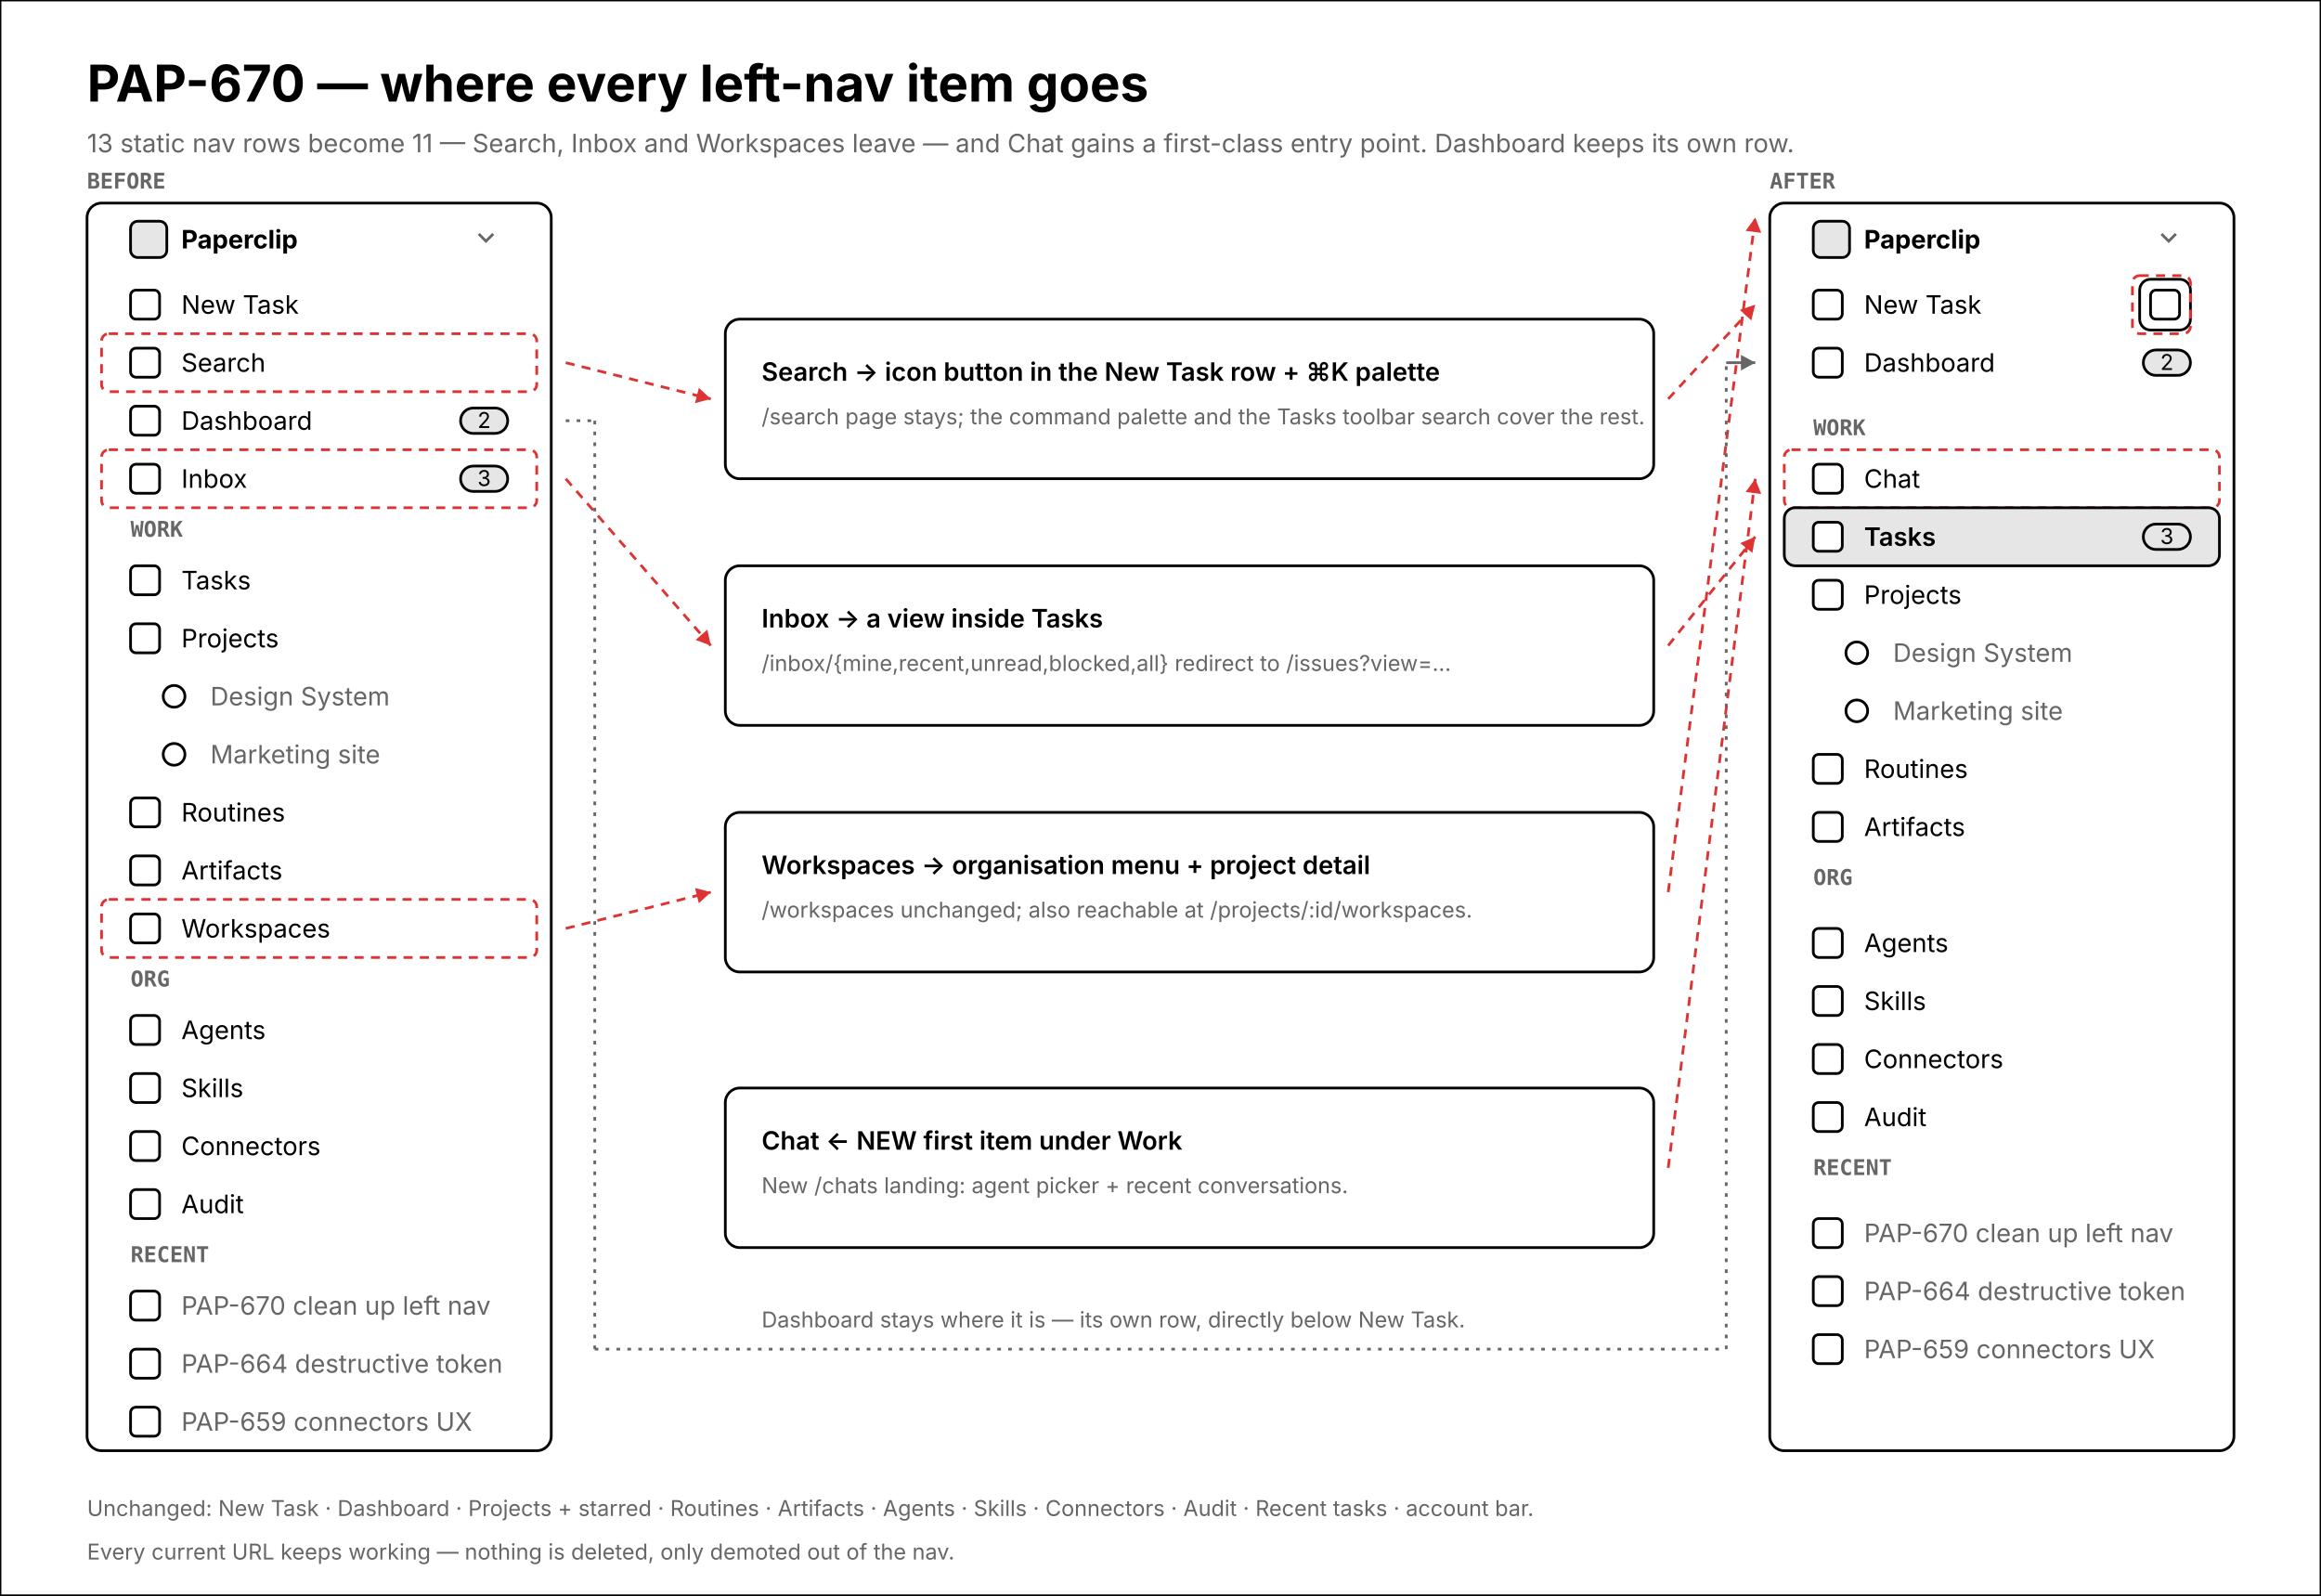
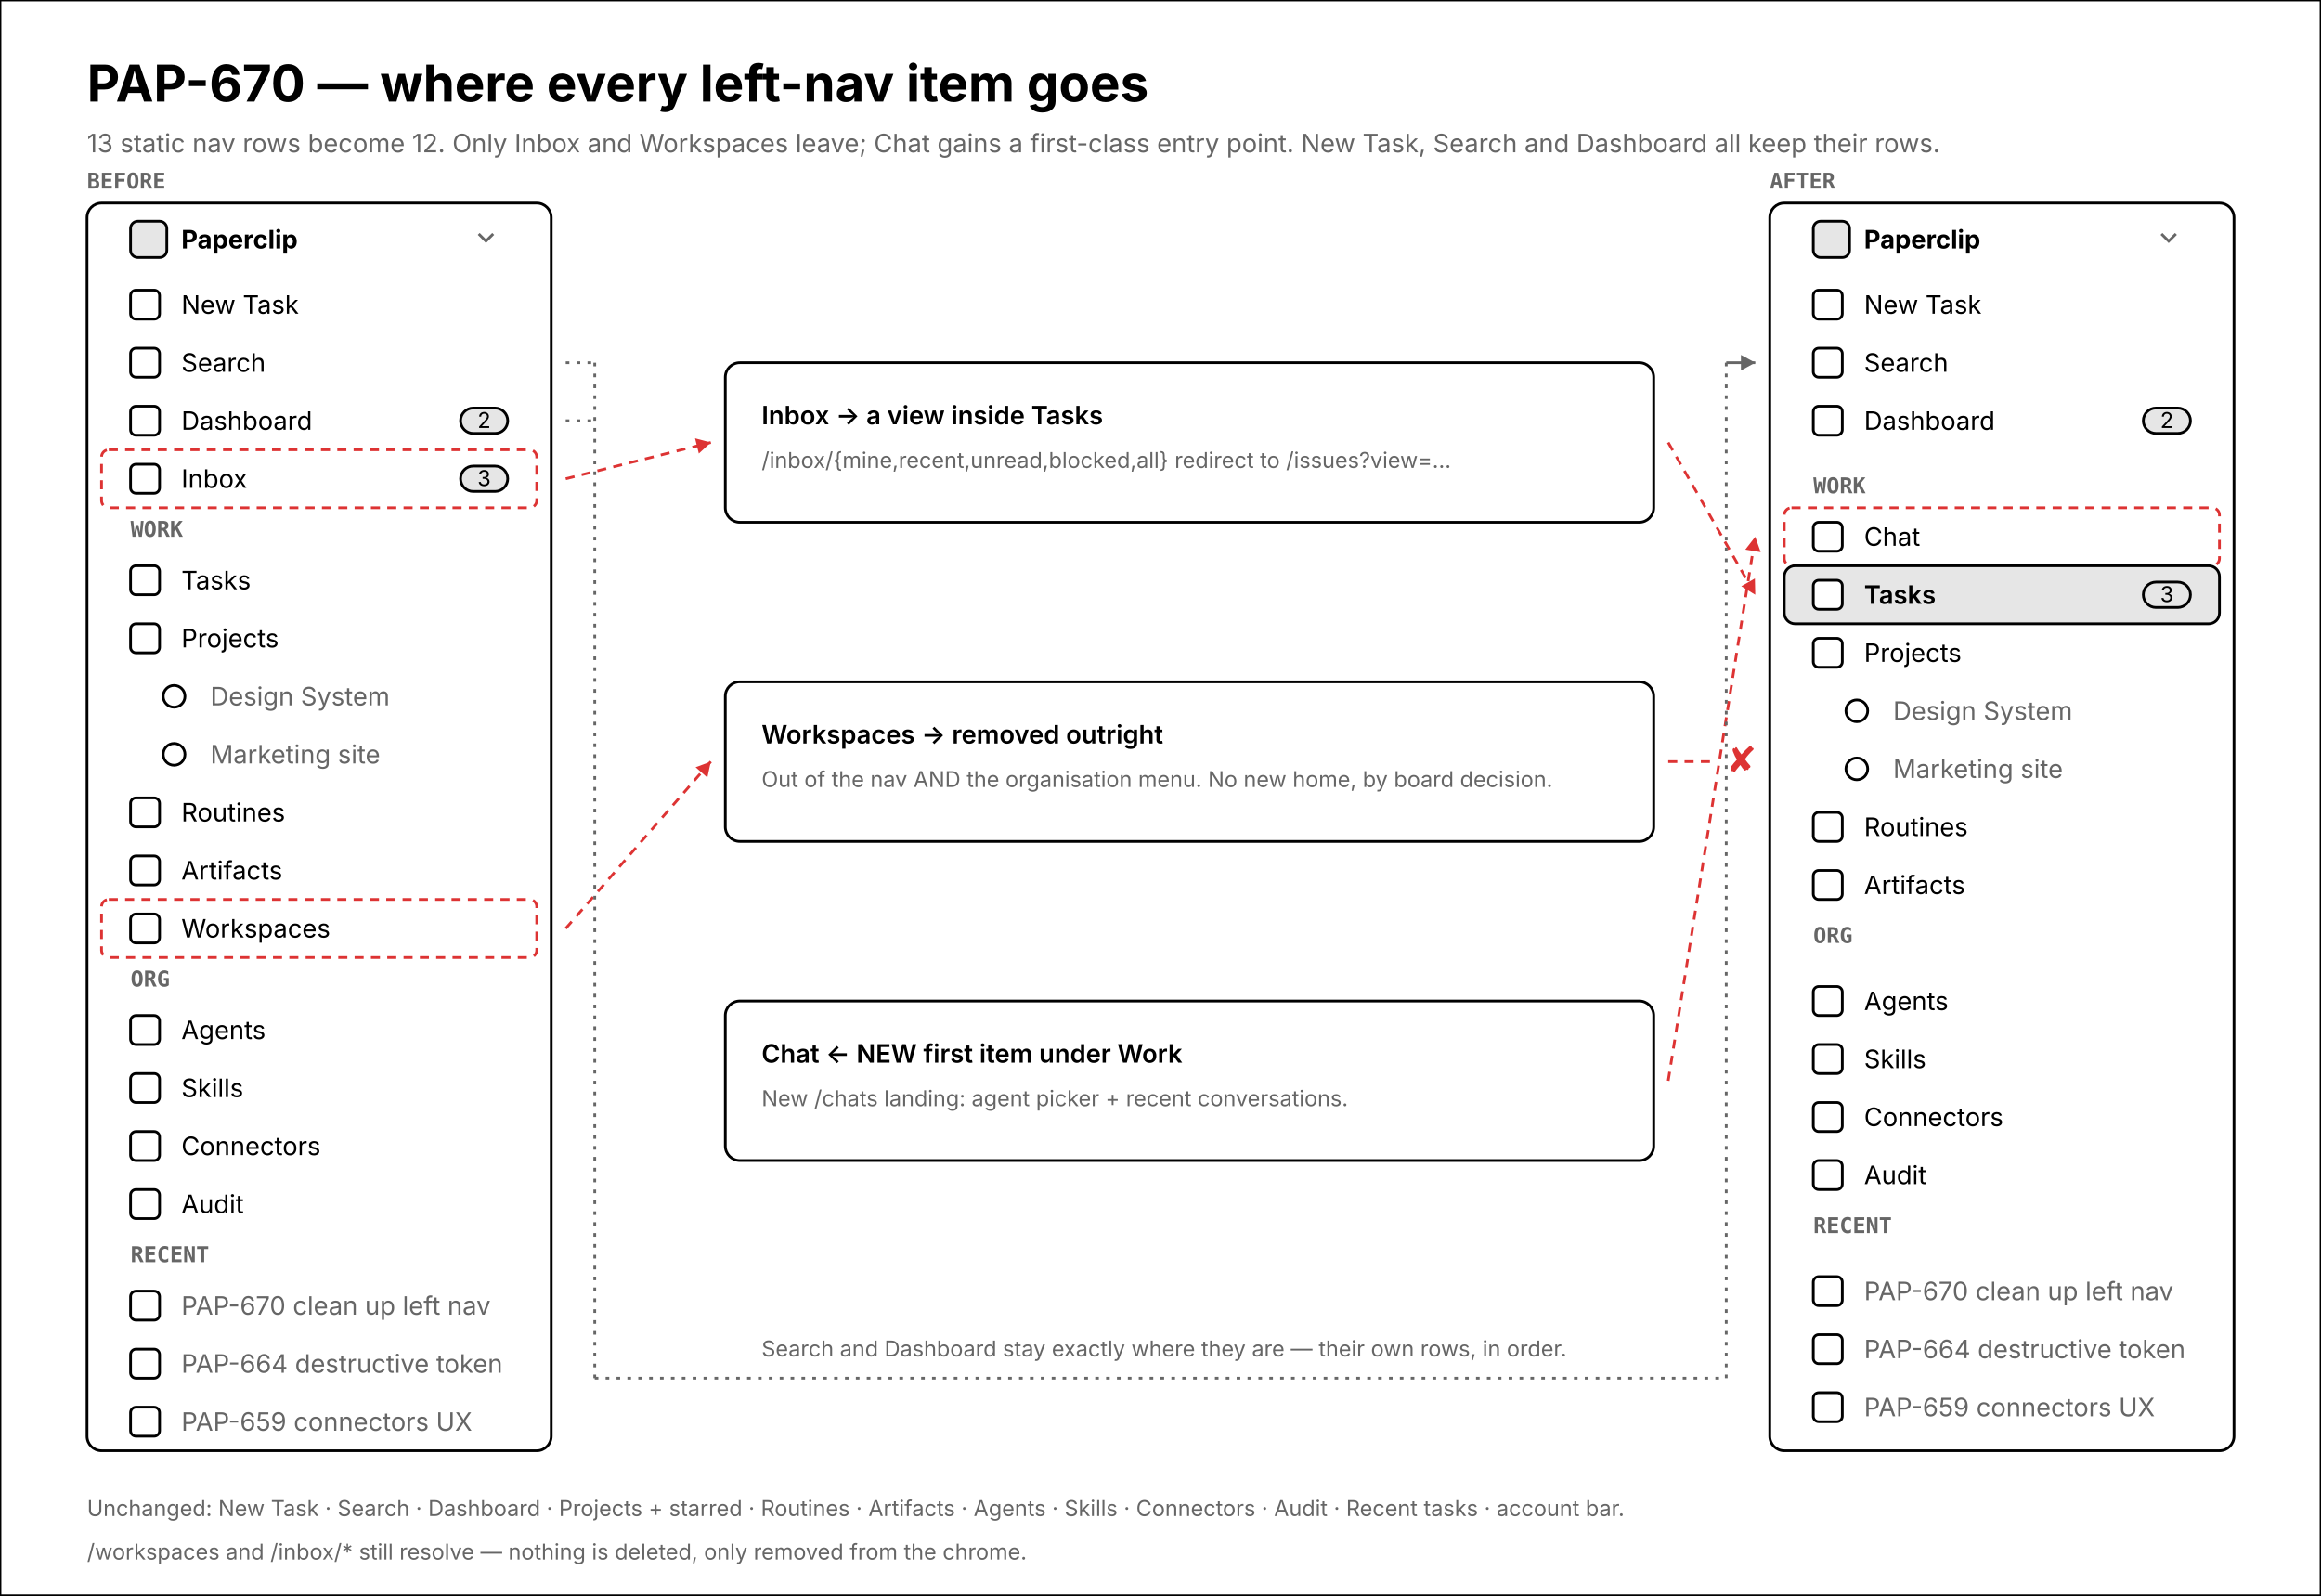
<svg xmlns="http://www.w3.org/2000/svg" width="1280" height="880" viewBox="0 0 1280 880" font-family="-apple-system, system-ui, sans-serif" fill="#fff" stroke="#000" stroke-width="1.5">
  <rect x="0" y="0" width="1280" height="880" />
  <text x="48" y="56" font-size="28" text-anchor="start" stroke="none" fill="#000" font-weight="bold">PAP-670 — where every left-nav item goes</text>
-   <text x="48" y="84" font-size="14" text-anchor="start" stroke="none" fill="#666">13 static nav rows become 11 — Search, Inbox and Workspaces leave — and Chat gains a first-class entry point. Dashboard keeps its own row.</text>
+   <text x="48" y="84" font-size="14" text-anchor="start" stroke="none" fill="#666">13 static nav rows become 12. Only Inbox and Workspaces leave; Chat gains a first-class entry point. New Task, Search and Dashboard all keep their rows.</text>
  <text x="48" y="104" font-size="12" text-anchor="start" stroke="none" fill="#666" font-weight="600" font-family="ui-monospace, SFMono-Regular, monospace">BEFORE</text>
  <rect x="48" y="112" width="256" height="688" rx="8" fill="#fff" stroke="#000" stroke-width="1.5" />
  <rect x="72" y="122" width="20" height="20" rx="4" fill="#e6e6e6" stroke="#000" stroke-width="1.5" />
  <text x="100" y="137" font-size="14" text-anchor="start" stroke="none" fill="#000" font-weight="bold">Paperclip</text>
  <path d="M264,129 l4,4 l4,-4" fill="none" stroke="#666" stroke-width="1.5" />
  <rect x="72" y="160" width="16" height="16" rx="3" fill="#fff" stroke="#000" stroke-width="1.5" />
  <text x="100" y="173" font-size="14" text-anchor="start" stroke="none" fill="#000">New Task</text>
  <rect x="72" y="192" width="16" height="16" rx="3" fill="#fff" stroke="#000" stroke-width="1.5" />
  <text x="100" y="205" font-size="14" text-anchor="start" stroke="none" fill="#000">Search</text>
-   <rect x="56" y="184" width="240" height="32" rx="4" fill="none" stroke="#d33" stroke-width="1.5" stroke-dasharray="5 4" />
  <rect x="72" y="224" width="16" height="16" rx="3" fill="#fff" stroke="#000" stroke-width="1.5" />
  <text x="100" y="237" font-size="14" text-anchor="start" stroke="none" fill="#000">Dashboard</text>
  <rect x="254" y="225" width="26" height="14" rx="7" fill="#e6e6e6" stroke="#000" stroke-width="1.5" />
  <text x="267" y="236" font-size="12" text-anchor="middle" stroke="none" fill="#000">2</text>
  <rect x="72" y="256" width="16" height="16" rx="3" fill="#fff" stroke="#000" stroke-width="1.5" />
  <text x="100" y="269" font-size="14" text-anchor="start" stroke="none" fill="#000">Inbox</text>
  <rect x="254" y="257" width="26" height="14" rx="7" fill="#e6e6e6" stroke="#000" stroke-width="1.5" />
  <text x="267" y="268" font-size="12" text-anchor="middle" stroke="none" fill="#000">3</text>
  <rect x="56" y="248" width="240" height="32" rx="4" fill="none" stroke="#d33" stroke-width="1.5" stroke-dasharray="5 4" />
  <text x="72" y="296" font-size="12" text-anchor="start" stroke="none" fill="#666" font-weight="600" font-family="ui-monospace, SFMono-Regular, monospace">WORK</text>
  <rect x="72" y="312" width="16" height="16" rx="3" fill="#fff" stroke="#000" stroke-width="1.5" />
  <text x="100" y="325" font-size="14" text-anchor="start" stroke="none" fill="#000">Tasks</text>
  <rect x="72" y="344" width="16" height="16" rx="3" fill="#fff" stroke="#000" stroke-width="1.5" />
  <text x="100" y="357" font-size="14" text-anchor="start" stroke="none" fill="#000">Projects</text>
  <circle cx="96" cy="384" r="6" fill="#fff" stroke="#000" stroke-width="1.5" />
  <text x="116" y="389" font-size="14" text-anchor="start" stroke="none" fill="#666">Design System</text>
  <circle cx="96" cy="416" r="6" fill="#fff" stroke="#000" stroke-width="1.5" />
  <text x="116" y="421" font-size="14" text-anchor="start" stroke="none" fill="#666">Marketing site</text>
  <rect x="72" y="440" width="16" height="16" rx="3" fill="#fff" stroke="#000" stroke-width="1.5" />
  <text x="100" y="453" font-size="14" text-anchor="start" stroke="none" fill="#000">Routines</text>
  <rect x="72" y="472" width="16" height="16" rx="3" fill="#fff" stroke="#000" stroke-width="1.5" />
  <text x="100" y="485" font-size="14" text-anchor="start" stroke="none" fill="#000">Artifacts</text>
  <rect x="72" y="504" width="16" height="16" rx="3" fill="#fff" stroke="#000" stroke-width="1.5" />
  <text x="100" y="517" font-size="14" text-anchor="start" stroke="none" fill="#000">Workspaces</text>
  <rect x="56" y="496" width="240" height="32" rx="4" fill="none" stroke="#d33" stroke-width="1.5" stroke-dasharray="5 4" />
  <text x="72" y="544" font-size="12" text-anchor="start" stroke="none" fill="#666" font-weight="600" font-family="ui-monospace, SFMono-Regular, monospace">ORG</text>
  <rect x="72" y="560" width="16" height="16" rx="3" fill="#fff" stroke="#000" stroke-width="1.5" />
  <text x="100" y="573" font-size="14" text-anchor="start" stroke="none" fill="#000">Agents</text>
  <rect x="72" y="592" width="16" height="16" rx="3" fill="#fff" stroke="#000" stroke-width="1.5" />
  <text x="100" y="605" font-size="14" text-anchor="start" stroke="none" fill="#000">Skills</text>
  <rect x="72" y="624" width="16" height="16" rx="3" fill="#fff" stroke="#000" stroke-width="1.5" />
  <text x="100" y="637" font-size="14" text-anchor="start" stroke="none" fill="#000">Connectors</text>
  <rect x="72" y="656" width="16" height="16" rx="3" fill="#fff" stroke="#000" stroke-width="1.5" />
  <text x="100" y="669" font-size="14" text-anchor="start" stroke="none" fill="#000">Audit</text>
  <text x="72" y="696" font-size="12" text-anchor="start" stroke="none" fill="#666" font-weight="600" font-family="ui-monospace, SFMono-Regular, monospace">RECENT</text>
  <rect x="72" y="712" width="16" height="16" rx="3" fill="#fff" stroke="#000" stroke-width="1.5" />
  <text x="100" y="725" font-size="14" text-anchor="start" stroke="none" fill="#666">PAP-670 clean up left nav</text>
  <rect x="72" y="744" width="16" height="16" rx="3" fill="#fff" stroke="#000" stroke-width="1.5" />
  <text x="100" y="757" font-size="14" text-anchor="start" stroke="none" fill="#666">PAP-664 destructive token</text>
  <rect x="72" y="776" width="16" height="16" rx="3" fill="#fff" stroke="#000" stroke-width="1.5" />
  <text x="100" y="789" font-size="14" text-anchor="start" stroke="none" fill="#666">PAP-659 connectors UX</text>
  <text x="976" y="104" font-size="12" text-anchor="start" stroke="none" fill="#666" font-weight="600" font-family="ui-monospace, SFMono-Regular, monospace">AFTER</text>
  <rect x="976" y="112" width="256" height="688" rx="8" fill="#fff" stroke="#000" stroke-width="1.5" />
  <rect x="1000" y="122" width="20" height="20" rx="4" fill="#e6e6e6" stroke="#000" stroke-width="1.5" />
  <text x="1028" y="137" font-size="14" text-anchor="start" stroke="none" fill="#000" font-weight="bold">Paperclip</text>
  <path d="M1192,129 l4,4 l4,-4" fill="none" stroke="#666" stroke-width="1.5" />
  <rect x="1000" y="160" width="16" height="16" rx="3" fill="#fff" stroke="#000" stroke-width="1.5" />
  <text x="1028" y="173" font-size="14" text-anchor="start" stroke="none" fill="#000">New Task</text>
-   <rect x="1180" y="154" width="28" height="28" rx="6" fill="#fff" stroke="#000" stroke-width="1.5" />
-   <rect x="1186" y="160" width="16" height="16" rx="3" fill="#fff" stroke="#000" stroke-width="1.5" />
-   <rect x="1176" y="152" width="32" height="32" rx="4" fill="none" stroke="#d33" stroke-width="1.5" stroke-dasharray="5 4" />
  <rect x="1000" y="192" width="16" height="16" rx="3" fill="#fff" stroke="#000" stroke-width="1.5" />
-   <text x="1028" y="205" font-size="14" text-anchor="start" stroke="none" fill="#000">Dashboard</text>
-   <rect x="1182" y="193" width="26" height="14" rx="7" fill="#e6e6e6" stroke="#000" stroke-width="1.5" />
-   <text x="1195" y="204" font-size="12" text-anchor="middle" stroke="none" fill="#000">2</text>
-   <text x="1000" y="240" font-size="12" text-anchor="start" stroke="none" fill="#666" font-weight="600" font-family="ui-monospace, SFMono-Regular, monospace">WORK</text>
-   <rect x="1000" y="256" width="16" height="16" rx="3" fill="#fff" stroke="#000" stroke-width="1.5" />
-   <text x="1028" y="269" font-size="14" text-anchor="start" stroke="none" fill="#000">Chat</text>
-   <rect x="984" y="248" width="240" height="32" rx="4" fill="none" stroke="#d33" stroke-width="1.5" stroke-dasharray="5 4" />
-   <rect x="984" y="280" width="240" height="32" rx="6" fill="#e6e6e6" stroke="#000" stroke-width="1.5" />
+   <text x="1028" y="205" font-size="14" text-anchor="start" stroke="none" fill="#000">Search</text>
+   <rect x="1000" y="224" width="16" height="16" rx="3" fill="#fff" stroke="#000" stroke-width="1.5" />
+   <text x="1028" y="237" font-size="14" text-anchor="start" stroke="none" fill="#000">Dashboard</text>
+   <rect x="1182" y="225" width="26" height="14" rx="7" fill="#e6e6e6" stroke="#000" stroke-width="1.5" />
+   <text x="1195" y="236" font-size="12" text-anchor="middle" stroke="none" fill="#000">2</text>
+   <text x="1000" y="272" font-size="12" text-anchor="start" stroke="none" fill="#666" font-weight="600" font-family="ui-monospace, SFMono-Regular, monospace">WORK</text>
  <rect x="1000" y="288" width="16" height="16" rx="3" fill="#fff" stroke="#000" stroke-width="1.5" />
-   <text x="1028" y="301" font-size="14" text-anchor="start" stroke="none" fill="#000" font-weight="600">Tasks</text>
-   <rect x="1182" y="289" width="26" height="14" rx="7" fill="#e6e6e6" stroke="#000" stroke-width="1.5" />
-   <text x="1195" y="300" font-size="12" text-anchor="middle" stroke="none" fill="#000">3</text>
+   <text x="1028" y="301" font-size="14" text-anchor="start" stroke="none" fill="#000">Chat</text>
+   <rect x="984" y="280" width="240" height="32" rx="4" fill="none" stroke="#d33" stroke-width="1.5" stroke-dasharray="5 4" />
+   <rect x="984" y="312" width="240" height="32" rx="6" fill="#e6e6e6" stroke="#000" stroke-width="1.5" />
  <rect x="1000" y="320" width="16" height="16" rx="3" fill="#fff" stroke="#000" stroke-width="1.5" />
-   <text x="1028" y="333" font-size="14" text-anchor="start" stroke="none" fill="#000">Projects</text>
-   <circle cx="1024" cy="360" r="6" fill="#fff" stroke="#000" stroke-width="1.5" />
-   <text x="1044" y="365" font-size="14" text-anchor="start" stroke="none" fill="#666">Design System</text>
+   <text x="1028" y="333" font-size="14" text-anchor="start" stroke="none" fill="#000" font-weight="600">Tasks</text>
+   <rect x="1182" y="321" width="26" height="14" rx="7" fill="#e6e6e6" stroke="#000" stroke-width="1.5" />
+   <text x="1195" y="332" font-size="12" text-anchor="middle" stroke="none" fill="#000">3</text>
+   <rect x="1000" y="352" width="16" height="16" rx="3" fill="#fff" stroke="#000" stroke-width="1.5" />
+   <text x="1028" y="365" font-size="14" text-anchor="start" stroke="none" fill="#000">Projects</text>
  <circle cx="1024" cy="392" r="6" fill="#fff" stroke="#000" stroke-width="1.5" />
-   <text x="1044" y="397" font-size="14" text-anchor="start" stroke="none" fill="#666">Marketing site</text>
-   <rect x="1000" y="416" width="16" height="16" rx="3" fill="#fff" stroke="#000" stroke-width="1.5" />
-   <text x="1028" y="429" font-size="14" text-anchor="start" stroke="none" fill="#000">Routines</text>
+   <text x="1044" y="397" font-size="14" text-anchor="start" stroke="none" fill="#666">Design System</text>
+   <circle cx="1024" cy="424" r="6" fill="#fff" stroke="#000" stroke-width="1.5" />
+   <text x="1044" y="429" font-size="14" text-anchor="start" stroke="none" fill="#666">Marketing site</text>
  <rect x="1000" y="448" width="16" height="16" rx="3" fill="#fff" stroke="#000" stroke-width="1.5" />
-   <text x="1028" y="461" font-size="14" text-anchor="start" stroke="none" fill="#000">Artifacts</text>
-   <text x="1000" y="488" font-size="12" text-anchor="start" stroke="none" fill="#666" font-weight="600" font-family="ui-monospace, SFMono-Regular, monospace">ORG</text>
-   <rect x="1000" y="512" width="16" height="16" rx="3" fill="#fff" stroke="#000" stroke-width="1.5" />
-   <text x="1028" y="525" font-size="14" text-anchor="start" stroke="none" fill="#000">Agents</text>
+   <text x="1028" y="461" font-size="14" text-anchor="start" stroke="none" fill="#000">Routines</text>
+   <rect x="1000" y="480" width="16" height="16" rx="3" fill="#fff" stroke="#000" stroke-width="1.5" />
+   <text x="1028" y="493" font-size="14" text-anchor="start" stroke="none" fill="#000">Artifacts</text>
+   <text x="1000" y="520" font-size="12" text-anchor="start" stroke="none" fill="#666" font-weight="600" font-family="ui-monospace, SFMono-Regular, monospace">ORG</text>
  <rect x="1000" y="544" width="16" height="16" rx="3" fill="#fff" stroke="#000" stroke-width="1.5" />
-   <text x="1028" y="557" font-size="14" text-anchor="start" stroke="none" fill="#000">Skills</text>
+   <text x="1028" y="557" font-size="14" text-anchor="start" stroke="none" fill="#000">Agents</text>
  <rect x="1000" y="576" width="16" height="16" rx="3" fill="#fff" stroke="#000" stroke-width="1.5" />
-   <text x="1028" y="589" font-size="14" text-anchor="start" stroke="none" fill="#000">Connectors</text>
+   <text x="1028" y="589" font-size="14" text-anchor="start" stroke="none" fill="#000">Skills</text>
  <rect x="1000" y="608" width="16" height="16" rx="3" fill="#fff" stroke="#000" stroke-width="1.5" />
-   <text x="1028" y="621" font-size="14" text-anchor="start" stroke="none" fill="#000">Audit</text>
-   <text x="1000" y="648" font-size="12" text-anchor="start" stroke="none" fill="#666" font-weight="600" font-family="ui-monospace, SFMono-Regular, monospace">RECENT</text>
-   <rect x="1000" y="672" width="16" height="16" rx="3" fill="#fff" stroke="#000" stroke-width="1.5" />
-   <text x="1028" y="685" font-size="14" text-anchor="start" stroke="none" fill="#666">PAP-670 clean up left nav</text>
+   <text x="1028" y="621" font-size="14" text-anchor="start" stroke="none" fill="#000">Connectors</text>
+   <rect x="1000" y="640" width="16" height="16" rx="3" fill="#fff" stroke="#000" stroke-width="1.5" />
+   <text x="1028" y="653" font-size="14" text-anchor="start" stroke="none" fill="#000">Audit</text>
+   <text x="1000" y="680" font-size="12" text-anchor="start" stroke="none" fill="#666" font-weight="600" font-family="ui-monospace, SFMono-Regular, monospace">RECENT</text>
  <rect x="1000" y="704" width="16" height="16" rx="3" fill="#fff" stroke="#000" stroke-width="1.5" />
-   <text x="1028" y="717" font-size="14" text-anchor="start" stroke="none" fill="#666">PAP-664 destructive token</text>
+   <text x="1028" y="717" font-size="14" text-anchor="start" stroke="none" fill="#666">PAP-670 clean up left nav</text>
  <rect x="1000" y="736" width="16" height="16" rx="3" fill="#fff" stroke="#000" stroke-width="1.5" />
-   <text x="1028" y="749" font-size="14" text-anchor="start" stroke="none" fill="#666">PAP-659 connectors UX</text>
-   <rect x="400" y="176" width="512" height="88" rx="8" fill="#fff" stroke="#000" stroke-width="1.5" />
-   <text x="420" y="210" font-size="14" text-anchor="start" stroke="none" fill="#000" font-weight="600">Search  →  icon button in the New Task row + ⌘K palette</text>
-   <text x="420" y="234" font-size="12" text-anchor="start" stroke="none" fill="#666">/search page stays; the command palette and the Tasks toolbar search cover the rest.</text>
-   <rect x="400" y="312" width="512" height="88" rx="8" fill="#fff" stroke="#000" stroke-width="1.5" />
-   <text x="420" y="346" font-size="14" text-anchor="start" stroke="none" fill="#000" font-weight="600">Inbox  →  a view inside Tasks</text>
-   <text x="420" y="370" font-size="12" text-anchor="start" stroke="none" fill="#666">/inbox/{mine,recent,unread,blocked,all} redirect to /issues?view=…</text>
-   <rect x="400" y="448" width="512" height="88" rx="8" fill="#fff" stroke="#000" stroke-width="1.5" />
-   <text x="420" y="482" font-size="14" text-anchor="start" stroke="none" fill="#000" font-weight="600">Workspaces  →  organisation menu + project detail</text>
-   <text x="420" y="506" font-size="12" text-anchor="start" stroke="none" fill="#666">/workspaces unchanged; also reachable at /projects/:id/workspaces.</text>
-   <rect x="400" y="600" width="512" height="88" rx="8" fill="#fff" stroke="#000" stroke-width="1.5" />
-   <text x="420" y="634" font-size="14" text-anchor="start" stroke="none" fill="#000" font-weight="600">Chat  ←  NEW first item under Work</text>
-   <text x="420" y="658" font-size="12" text-anchor="start" stroke="none" fill="#666">New /chats landing: agent picker + recent conversations.</text>
-   <line x1="312" y1="200" x2="392" y2="220" stroke="#d33" stroke-width="1.5" stroke-dasharray="5 4" />
-   <path d="M392.0,220.0 L383.3,222.3 L385.4,213.9 Z" fill="#d33" stroke="none" />
-   <line x1="312" y1="264" x2="392" y2="356" stroke="#d33" stroke-width="1.5" stroke-dasharray="5 4" />
-   <path d="M392.0,356.0 L383.6,352.9 L390.1,347.2 Z" fill="#d33" stroke="none" />
-   <line x1="312" y1="512" x2="392" y2="492" stroke="#d33" stroke-width="1.5" stroke-dasharray="5 4" />
-   <path d="M392.0,492.0 L385.4,498.1 L383.3,489.7 Z" fill="#d33" stroke="none" />
-   <line x1="920" y1="220" x2="968" y2="168" stroke="#d33" stroke-width="1.5" stroke-dasharray="5 4" />
-   <path d="M968.0,168.0 L965.8,176.7 L959.5,170.9 Z" fill="#d33" stroke="none" />
-   <line x1="920" y1="356" x2="968" y2="296" stroke="#d33" stroke-width="1.5" stroke-dasharray="5 4" />
-   <path d="M968.0,296.0 L966.4,304.9 L959.7,299.5 Z" fill="#d33" stroke="none" />
-   <line x1="920" y1="492" x2="968" y2="120" stroke="#d33" stroke-width="1.5" stroke-dasharray="5 4" />
-   <path d="M968.0,120.0 L971.3,128.4 L962.7,127.3 Z" fill="#d33" stroke="none" />
-   <line x1="920" y1="644" x2="968" y2="264" stroke="#d33" stroke-width="1.5" stroke-dasharray="5 4" />
-   <path d="M968.0,264.0 L971.3,272.4 L962.7,271.3 Z" fill="#d33" stroke="none" />
+   <text x="1028" y="749" font-size="14" text-anchor="start" stroke="none" fill="#666">PAP-664 destructive token</text>
+   <rect x="1000" y="768" width="16" height="16" rx="3" fill="#fff" stroke="#000" stroke-width="1.5" />
+   <text x="1028" y="781" font-size="14" text-anchor="start" stroke="none" fill="#666">PAP-659 connectors UX</text>
+   <rect x="400" y="200" width="512" height="88" rx="8" fill="#fff" stroke="#000" stroke-width="1.5" />
+   <text x="420" y="234" font-size="14" text-anchor="start" stroke="none" fill="#000" font-weight="600">Inbox  →  a view inside Tasks</text>
+   <text x="420" y="258" font-size="12" text-anchor="start" stroke="none" fill="#666">/inbox/{mine,recent,unread,blocked,all} redirect to /issues?view=…</text>
+   <rect x="400" y="376" width="512" height="88" rx="8" fill="#fff" stroke="#000" stroke-width="1.5" />
+   <text x="420" y="410" font-size="14" text-anchor="start" stroke="none" fill="#000" font-weight="600">Workspaces  →  removed outright</text>
+   <text x="420" y="434" font-size="12" text-anchor="start" stroke="none" fill="#666">Out of the nav AND the organisation menu. No new home, by board decision.</text>
+   <rect x="400" y="552" width="512" height="88" rx="8" fill="#fff" stroke="#000" stroke-width="1.5" />
+   <text x="420" y="586" font-size="14" text-anchor="start" stroke="none" fill="#000" font-weight="600">Chat  ←  NEW first item under Work</text>
+   <text x="420" y="610" font-size="12" text-anchor="start" stroke="none" fill="#666">New /chats landing: agent picker + recent conversations.</text>
+   <line x1="312" y1="264" x2="392" y2="244" stroke="#d33" stroke-width="1.5" stroke-dasharray="5 4" />
+   <path d="M392.0,244.0 L385.4,250.1 L383.3,241.7 Z" fill="#d33" stroke="none" />
+   <line x1="312" y1="512" x2="392" y2="420" stroke="#d33" stroke-width="1.5" stroke-dasharray="5 4" />
+   <path d="M392.0,420.0 L390.1,428.8 L383.6,423.1 Z" fill="#d33" stroke="none" />
+   <line x1="920" y1="244" x2="968" y2="328" stroke="#d33" stroke-width="1.5" stroke-dasharray="5 4" />
+   <path d="M968.0,328.0 L960.3,323.3 L967.8,319.0 Z" fill="#d33" stroke="none" />
+   <line x1="920" y1="596" x2="968" y2="296" stroke="#d33" stroke-width="1.5" stroke-dasharray="5 4" />
+   <path d="M968.0,296.0 L971.0,304.5 L962.5,303.1 Z" fill="#d33" stroke="none" />
+   <line x1="920" y1="420" x2="944" y2="420" stroke="#d33" stroke-width="1.5" stroke-dasharray="5 4" />
+   <text x="952" y="426" font-size="20" text-anchor="start" stroke="none" fill="#d33">✘</text>
+   <line x1="312" y1="200" x2="328" y2="200" stroke="#666" stroke-width="1.5" stroke-dasharray="2 4" />
  <line x1="312" y1="232" x2="328" y2="232" stroke="#666" stroke-width="1.5" stroke-dasharray="2 4" />
-   <line x1="328" y1="232" x2="328" y2="744" stroke="#666" stroke-width="1.5" stroke-dasharray="2 4" />
-   <line x1="328" y1="744" x2="952" y2="744" stroke="#666" stroke-width="1.5" stroke-dasharray="2 4" />
-   <line x1="952" y1="744" x2="952" y2="200" stroke="#666" stroke-width="1.5" stroke-dasharray="2 4" />
+   <line x1="328" y1="200" x2="328" y2="760" stroke="#666" stroke-width="1.5" stroke-dasharray="2 4" />
+   <line x1="328" y1="760" x2="952" y2="760" stroke="#666" stroke-width="1.5" stroke-dasharray="2 4" />
+   <line x1="952" y1="760" x2="952" y2="200" stroke="#666" stroke-width="1.5" stroke-dasharray="2 4" />
  <line x1="952" y1="200" x2="968" y2="200" stroke="#666" stroke-width="1.5" />
  <path d="M968.0,200.0 L960.1,204.3 L960.1,195.7 Z" fill="#666" stroke="none" />
-   <text x="420" y="732" font-size="12" text-anchor="start" stroke="none" fill="#666">Dashboard stays where it is — its own row, directly below New Task.</text>
-   <text x="48" y="836" font-size="12" text-anchor="start" stroke="none" fill="#666">Unchanged: New Task · Dashboard · Projects + starred · Routines · Artifacts · Agents · Skills · Connectors · Audit · Recent tasks · account bar.</text>
-   <text x="48" y="860" font-size="12" text-anchor="start" stroke="none" fill="#666">Every current URL keeps working — nothing is deleted, only demoted out of the nav.</text>
+   <text x="420" y="748" font-size="12" text-anchor="start" stroke="none" fill="#666">Search and Dashboard stay exactly where they are — their own rows, in order.</text>
+   <text x="48" y="836" font-size="12" text-anchor="start" stroke="none" fill="#666">Unchanged: New Task · Search · Dashboard · Projects + starred · Routines · Artifacts · Agents · Skills · Connectors · Audit · Recent tasks · account bar.</text>
+   <text x="48" y="860" font-size="12" text-anchor="start" stroke="none" fill="#666">/workspaces and /inbox/* still resolve — nothing is deleted, only removed from the chrome.</text>
</svg>
